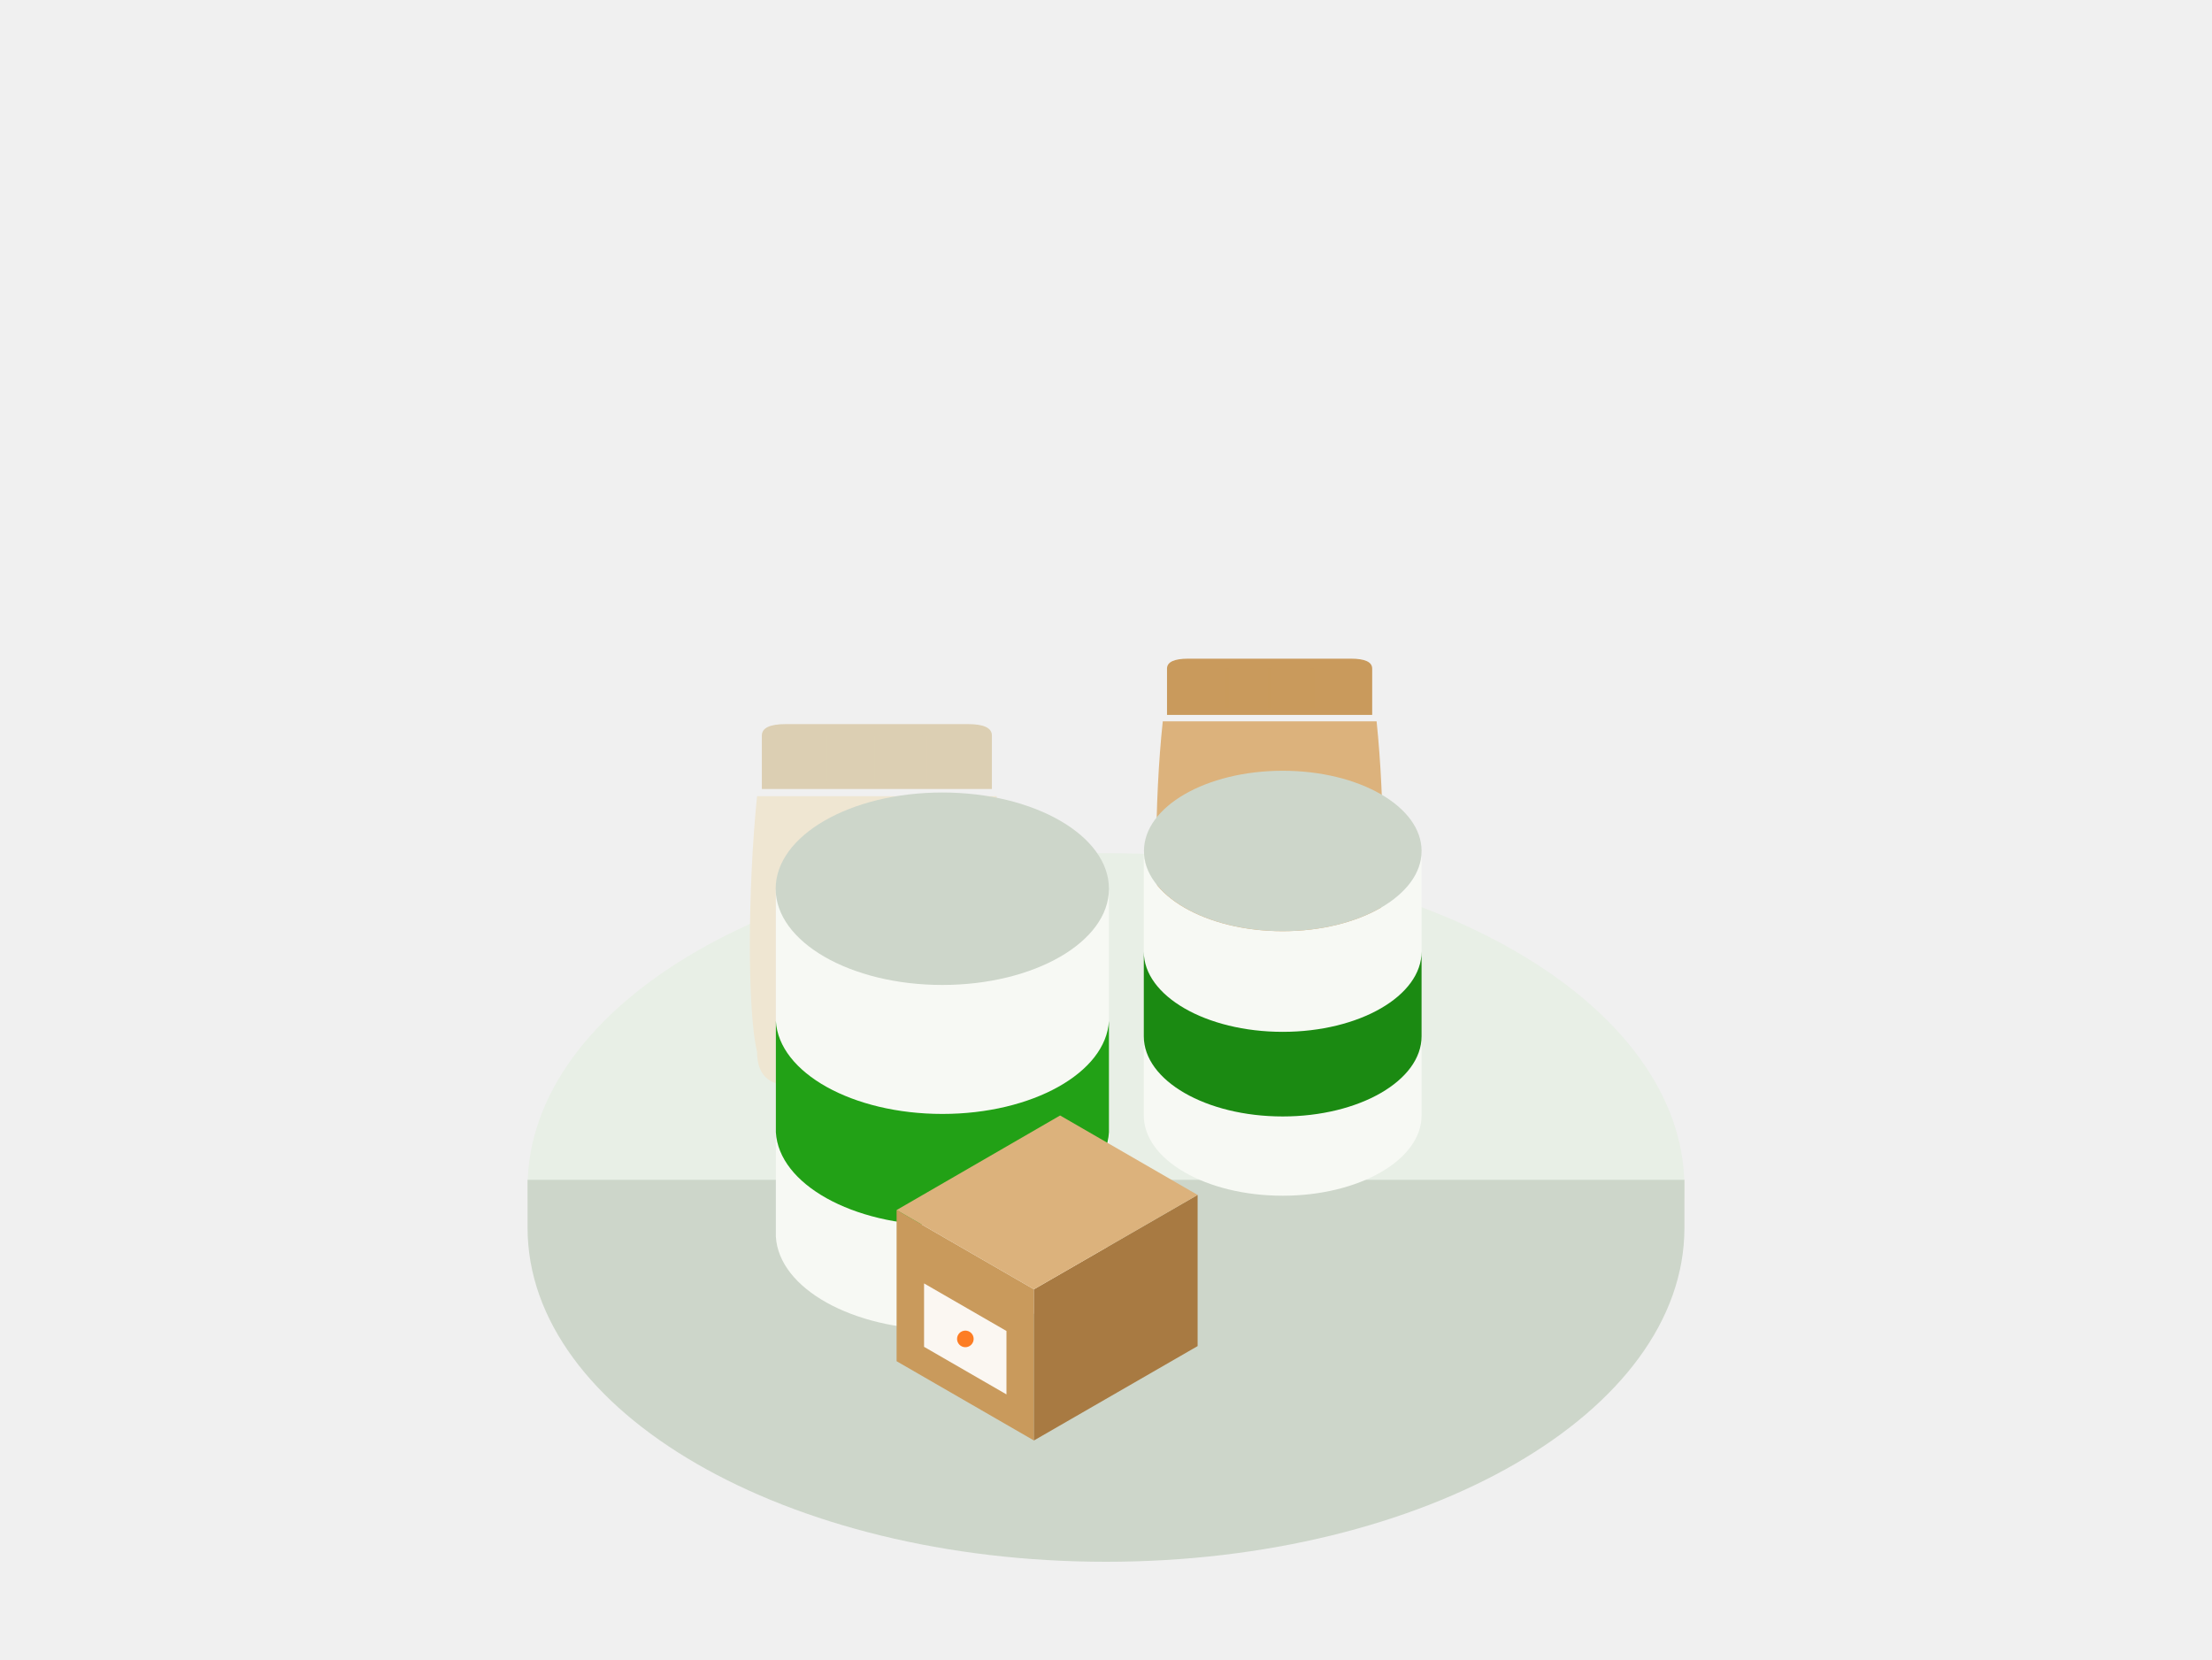
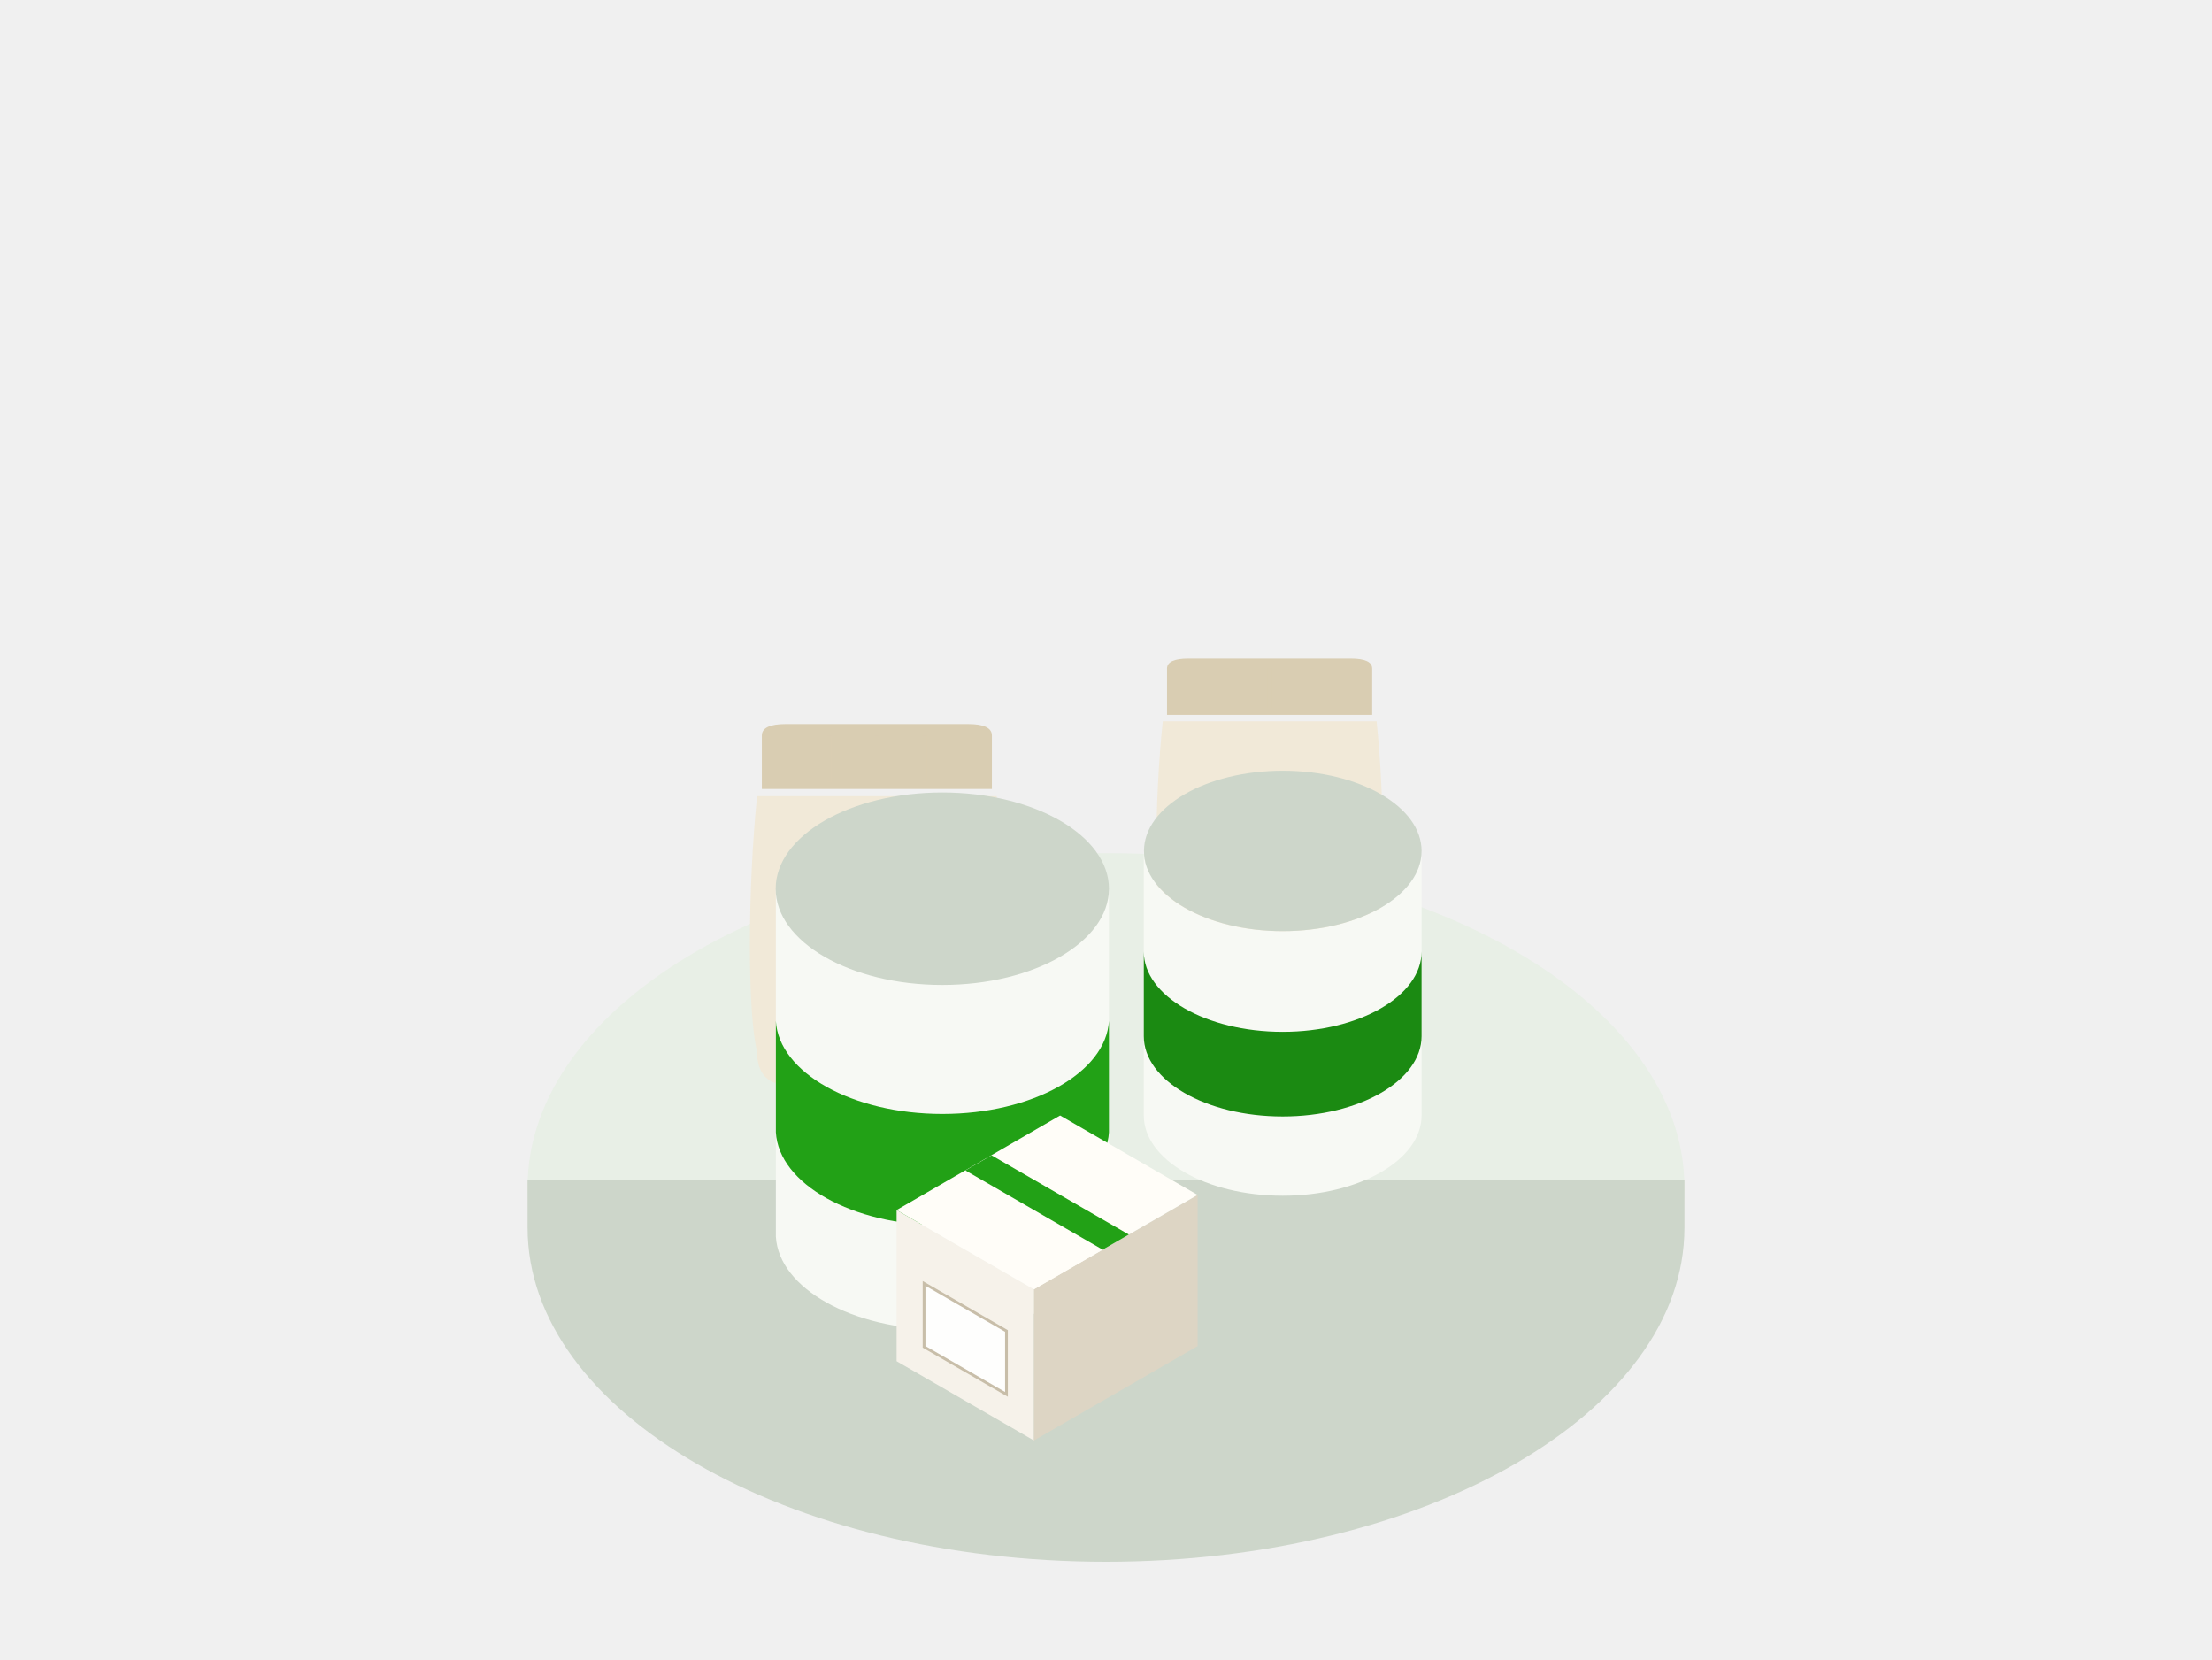
<svg xmlns="http://www.w3.org/2000/svg" viewBox="0 0 1200 900" role="img" aria-label="Placeholder">
  <ellipse cx="600" cy="644" rx="313.8" ry="181.2" fill="#e8efe6" />
  <path d="M 286.2 640 L 286.2 666 A 313.8 181.2 0 0 0 913.8 666 L 913.8 640 Z" fill="#cdd6ca" />
-   <path d="M 410.7 431.9 C 405.5 482.9, 405.5 549.5, 410.7 570.5 Q 410.7 588.8 428.9 588.8 L 522.5 588.8 Q 540.7 588.8 540.7 570.5 C 545.9 549.5, 545.9 482.9, 540.7 431.9 Z" fill="#efe6d2" />
-   <path d="M 413.3 428 L 413.3 399 Q 413.3 392.8 426.3 392.8 L 525.1 392.8 Q 538.1 392.8 538.1 399 L 538.1 428 Z" fill="#dccfb3" />
-   <line x1="449.7" y1="399" x2="449.7" y2="424.1" stroke="#dccfb3" stroke-width="2.6" stroke-opacity="0.8" />
-   <line x1="475.7" y1="399" x2="475.7" y2="424.1" stroke="#dccfb3" stroke-width="2.6" stroke-opacity="0.8" />
-   <line x1="501.7" y1="399" x2="501.7" y2="424.1" stroke="#dccfb3" stroke-width="2.6" stroke-opacity="0.8" />
-   <path d="M 436.7 500.6 L 514.7 500.6" stroke="#0a2413" stroke-width="3.9" stroke-opacity="0.18" stroke-linecap="round" />
-   <path d="M 630.8 391.3 C 626.1 435.4, 626.1 493.3, 630.8 511 Q 630.8 527.3 647 527.3 L 730.5 527.3 Q 746.8 527.3 746.8 511 C 751.4 493.3, 751.4 435.4, 746.8 391.3 Z" fill="#dcb27c" />
-   <path d="M 633.1 387.8 L 633.1 362.7 Q 633.1 357.3 644.7 357.3 L 732.8 357.3 Q 744.4 357.3 744.4 362.7 L 744.4 387.8 Z" fill="#c99a5c" />
-   <line x1="665.6" y1="362.7" x2="665.6" y2="384.4" stroke="#c99a5c" stroke-width="2.3" stroke-opacity="0.8" />
-   <line x1="688.8" y1="362.7" x2="688.8" y2="384.4" stroke="#c99a5c" stroke-width="2.3" stroke-opacity="0.8" />
-   <line x1="712" y1="362.7" x2="712" y2="384.4" stroke="#c99a5c" stroke-width="2.3" stroke-opacity="0.8" />
-   <path d="M 654 450.8 L 723.6 450.8" stroke="#0a2413" stroke-width="3.5" stroke-opacity="0.18" stroke-linecap="round" />
+   <path d="M 410.7 431.9 C 405.5 482.9, 405.5 549.5, 410.7 570.5 Q 410.7 588.8 428.9 588.8 L 522.5 588.8 Q 540.7 588.8 540.7 570.5 C 545.9 549.5, 545.9 482.9, 540.7 431.9 Z" fill="#f1e9d8" />
+   <path d="M 413.3 428 L 413.3 399 Q 413.3 392.8 426.3 392.8 L 525.1 392.8 Q 538.1 392.8 538.1 399 L 538.1 428 Z" fill="#d9cdb2" />
+   <line x1="449.7" y1="399" x2="449.7" y2="424.1" stroke="#d9cdb2" stroke-width="2.6" stroke-opacity="0.8" />
+   <line x1="475.7" y1="399" x2="475.7" y2="424.1" stroke="#d9cdb2" stroke-width="2.6" stroke-opacity="0.8" />
+   <line x1="501.7" y1="399" x2="501.7" y2="424.1" stroke="#d9cdb2" stroke-width="2.6" stroke-opacity="0.8" />
+   <rect x="447.1" y="467.2" width="57.2" height="43.1" rx="3.9" fill="#ffffff" opacity="0.9" />
+   <rect x="447.1" y="496.6" width="57.2" height="9.8" fill="#22a116" />
+   <path d="M 630.8 391.3 C 626.1 435.4, 626.1 493.3, 630.8 511 Q 630.8 527.3 647 527.3 L 730.5 527.3 Q 746.8 527.3 746.8 511 C 751.4 493.3, 751.4 435.4, 746.8 391.3 Z" fill="#f1e9d8" />
+   <path d="M 633.1 387.8 L 633.1 362.7 Q 633.1 357.3 644.7 357.3 L 732.8 357.3 Q 744.4 357.3 744.4 362.7 L 744.4 387.8 Z" fill="#d9cdb2" />
+   <line x1="665.6" y1="362.7" x2="665.6" y2="384.4" stroke="#d9cdb2" stroke-width="2.3" stroke-opacity="0.8" />
+   <line x1="688.8" y1="362.7" x2="688.8" y2="384.4" stroke="#d9cdb2" stroke-width="2.3" stroke-opacity="0.8" />
+   <line x1="712" y1="362.7" x2="712" y2="384.4" stroke="#d9cdb2" stroke-width="2.3" stroke-opacity="0.8" />
+   <rect x="663.2" y="421.9" width="51" height="37.4" rx="3.5" fill="#ffffff" opacity="0.9" />
+   <rect x="663.2" y="447.4" width="51" height="8.5" fill="#22a116" />
  <path d="M 420.9 670.8 L 420.9 482.1 A 90.4 52.2 0 0 0 601.6 482.1 L 601.6 670.8 A 90.4 52.2 0 0 1 420.9 670.8 Z" fill="#f7f9f4" />
  <path d="M 420.9 614.2 L 420.9 553.8 A 90.4 52.2 0 0 0 601.6 553.8 L 601.6 614.2 A 90.4 52.2 0 0 1 420.9 614.2 Z" fill="#22a116" />
  <ellipse cx="511.2" cy="482.1" rx="90.4" ry="52.2" fill="#cdd6ca" />
  <path d="M 620.5 605.1 L 620.5 461.6 A 75.3 43.5 0 0 0 771.2 461.6 L 771.2 605.1 A 75.3 43.5 0 0 1 620.5 605.1 Z" fill="#f7f9f4" />
  <path d="M 620.5 562.1 L 620.5 516.2 A 75.3 43.5 0 0 0 771.2 516.2 L 771.2 562.1 A 75.3 43.5 0 0 1 620.5 562.1 Z" fill="#1b8a12" />
  <ellipse cx="695.9" cy="461.6" rx="75.3" ry="43.5" fill="#cdd6ca" />
-   <polygon points="560.9,781.4 486.4,738.4 486.4,656.4 560.9,699.4" fill="#c99a5c" />
-   <polygon points="560.9,781.4 649.7,730.2 649.7,648.2 560.9,699.4" fill="#a87a42" />
-   <polygon points="560.9,699.4 649.7,648.2 575.1,605.1 486.4,656.4" fill="#dcb27c" />
+   <polygon points="560.9,781.4 486.4,738.4 486.4,656.4 560.9,699.4" fill="#f6f2ea" />
+   <polygon points="560.9,781.4 649.7,730.2 649.7,648.2 560.9,699.4" fill="#ddd5c4" />
+   <polygon points="560.9,699.4 649.7,648.2 575.1,605.1 486.4,656.4" fill="#fffdf8" />
+   <polygon points="598.2,677.9 612.4,669.7 537.9,626.7 523.7,634.9" fill="#22a116" />
  <polygon points="546,722 501.3,696.2 501.3,730.6 546,756.4" fill="#ffffff" opacity="0.92" />
-   <circle cx="523.7" cy="726.3" r="4.5" fill="#fe6700" opacity="0.85" />
+   <polygon points="546,722 501.3,696.2 501.3,730.6 546,756.4" fill="none" stroke="#c8bea9" stroke-width="1.5" />
</svg>
